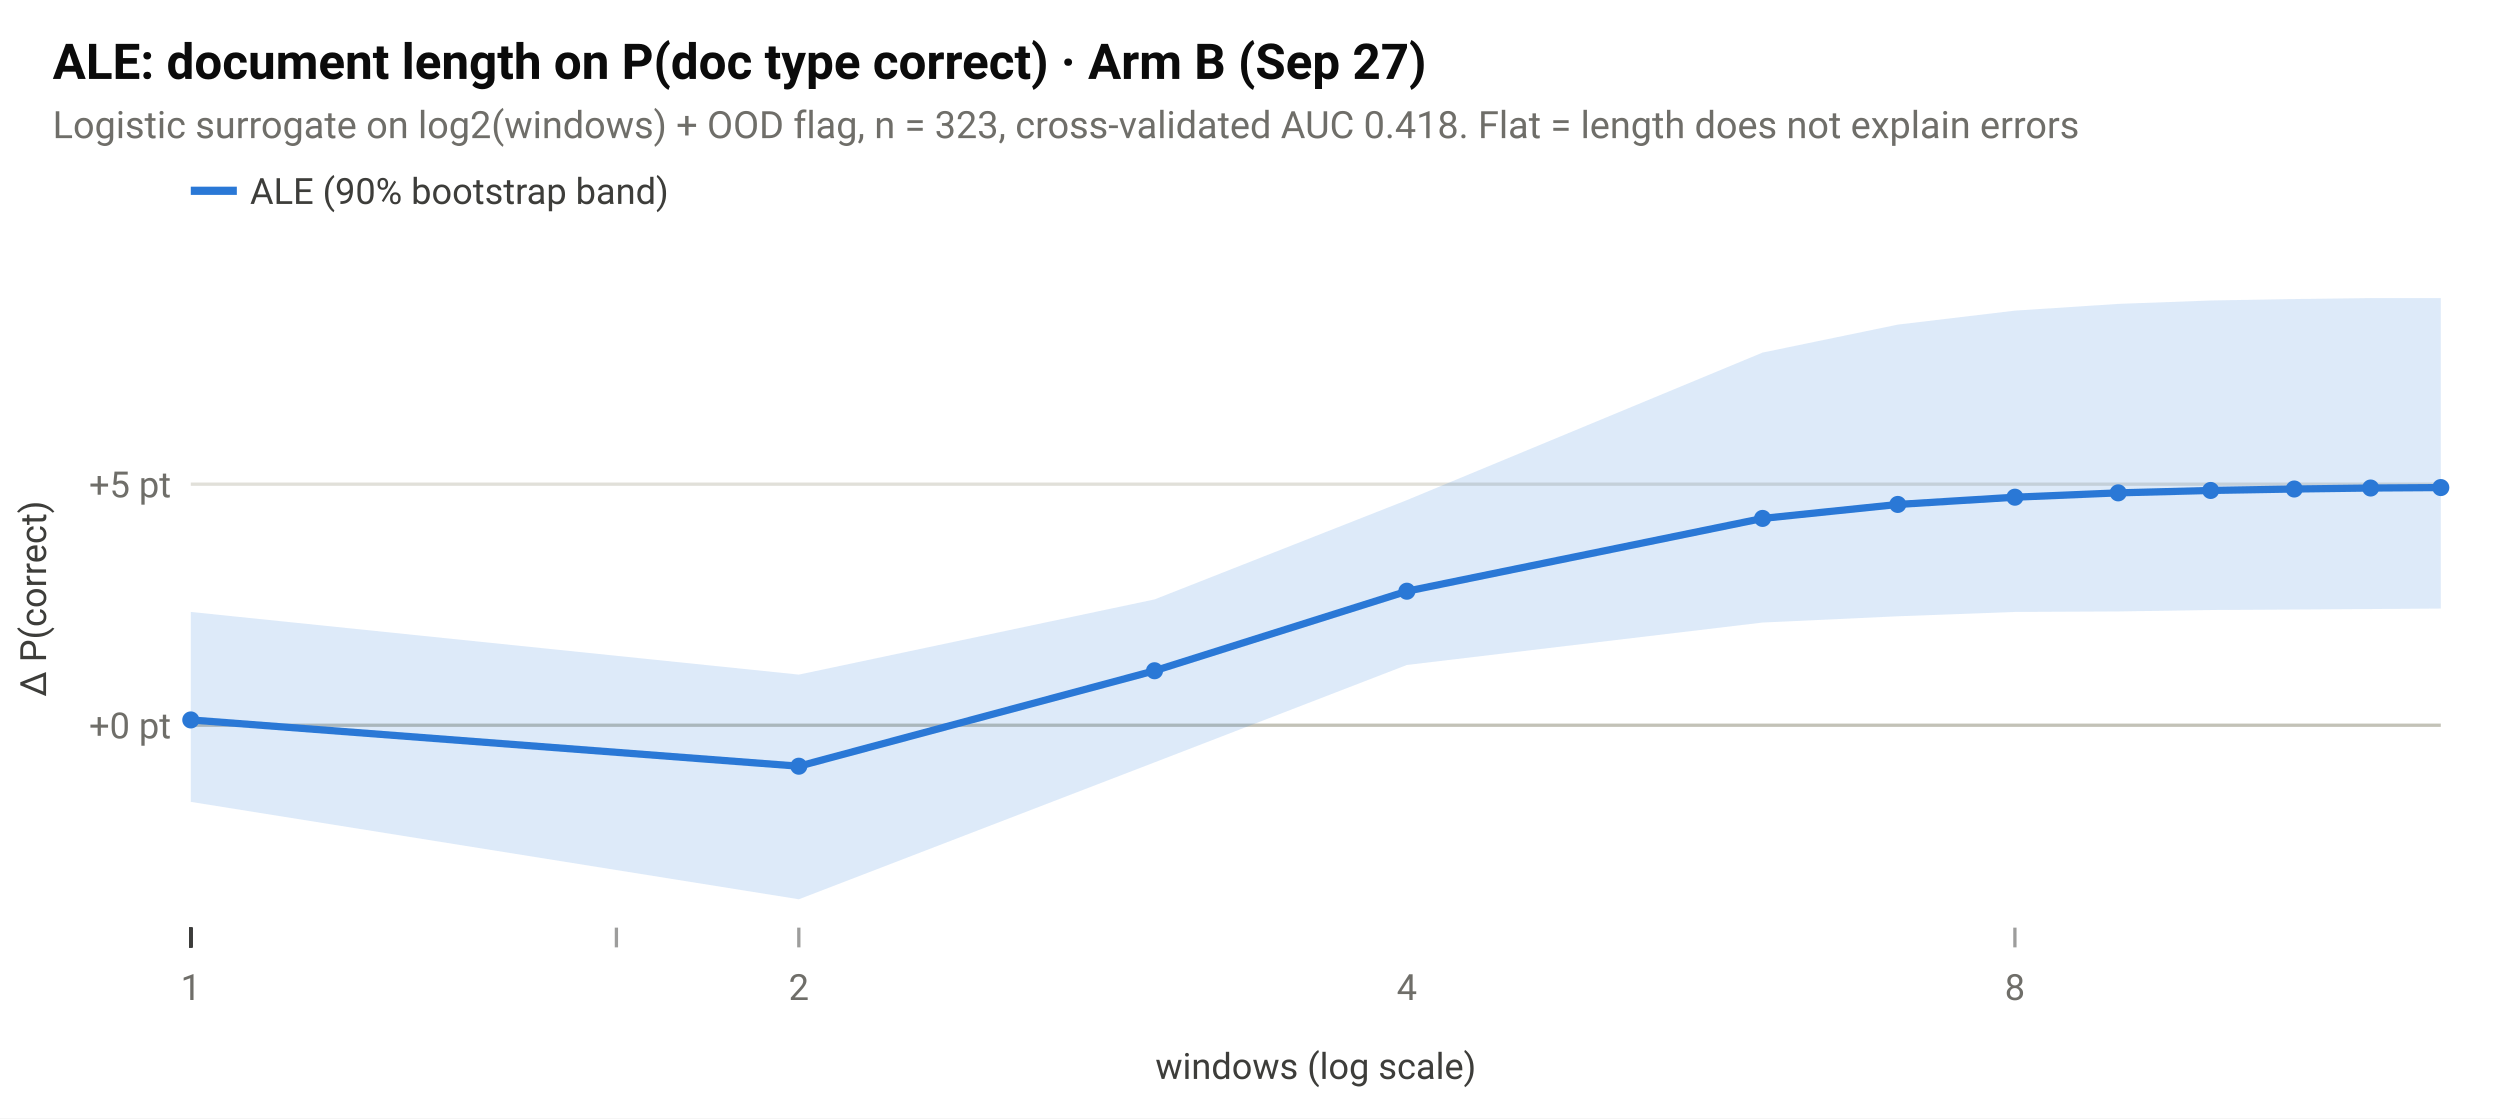
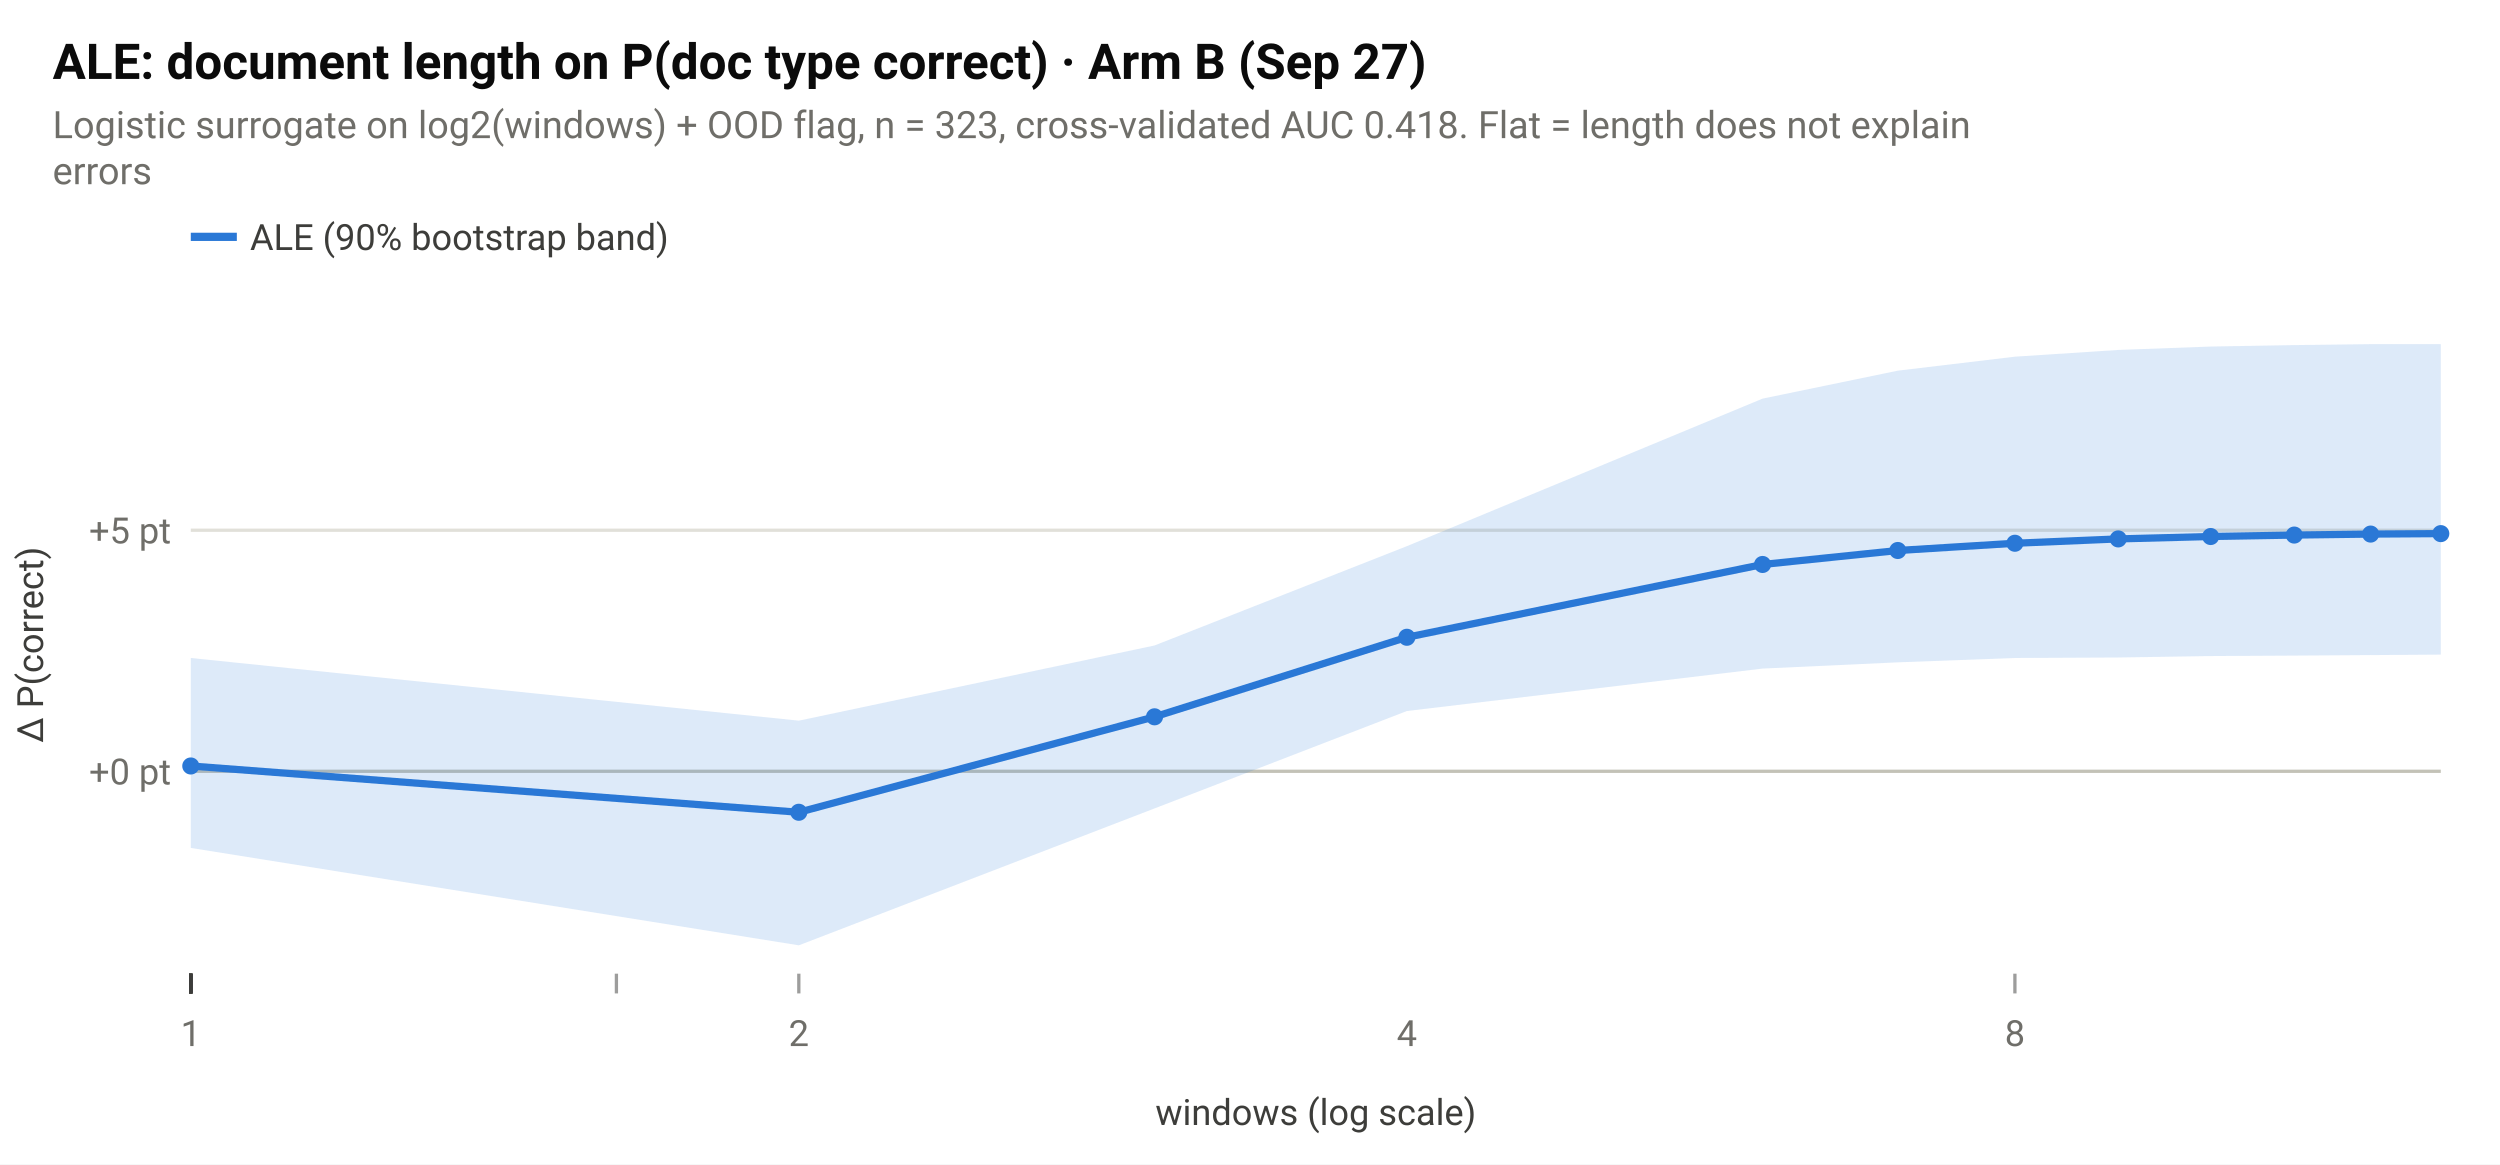
- <svg xmlns="http://www.w3.org/2000/svg" width="760" height="340" viewBox="0 0 760 340" font-family="system-ui,-apple-system,'Segoe UI',Roboto,sans-serif" role="img">
-   <rect width="760" height="340" fill="#ffffff" />
+ <svg xmlns="http://www.w3.org/2000/svg" width="760" height="354" viewBox="0 0 760 354" font-family="system-ui,-apple-system,'Segoe UI',Roboto,sans-serif" role="img">
+   <rect width="760" height="354" fill="#ffffff" />
  <text x="16" y="24" font-size="15" font-weight="600" fill="#0b0b0b">ALE: document length on P(doc type correct) · Arm B (Sep 27)</text>
-   <text x="16" y="42" font-size="11.5" fill="#6f6e69">Logistic surrogate on log2(windows) + OOD flag, n = 323, cross-validated AUC 0.418. Flat = length does not explain errors</text>
-   <line x1="58" x2="742" y1="220.47" y2="220.47" stroke="#c3c2b7" />
-   <text x="52" y="224.47" font-size="11" fill="#6f6e69" text-anchor="end">+0 pt</text>
-   <line x1="58" x2="742" y1="147.19" y2="147.19" stroke="#e1e0d9" />
-   <text x="52" y="151.19" font-size="11" fill="#6f6e69" text-anchor="end">+5 pt</text>
-   <text x="58" y="304" font-size="11" fill="#6f6e69" text-anchor="middle">1</text>
-   <text x="242.84" y="304" font-size="11" fill="#6f6e69" text-anchor="middle">2</text>
-   <text x="427.69" y="304" font-size="11" fill="#6f6e69" text-anchor="middle">4</text>
-   <text x="612.53" y="304" font-size="11" fill="#6f6e69" text-anchor="middle">8</text>
-   <text x="400" y="328" font-size="11" fill="#3d3d3a" text-anchor="middle">windows (log scale)</text>
-   <text x="14" y="182" font-size="11" fill="#3d3d3a" text-anchor="middle" transform="rotate(-90 14 182)">Δ P(correct)</text>
-   <line x1="58" x2="58" y1="288" y2="282" stroke="#3d3d3a" stroke-opacity="0.5" />
-   <line x1="58" x2="58" y1="288" y2="282" stroke="#3d3d3a" stroke-opacity="0.5" />
-   <line x1="58" x2="58" y1="288" y2="282" stroke="#3d3d3a" stroke-opacity="0.5" />
-   <line x1="58" x2="58" y1="288" y2="282" stroke="#3d3d3a" stroke-opacity="0.5" />
-   <line x1="58" x2="58" y1="288" y2="282" stroke="#3d3d3a" stroke-opacity="0.5" />
-   <line x1="58" x2="58" y1="288" y2="282" stroke="#3d3d3a" stroke-opacity="0.5" />
-   <line x1="58" x2="58" y1="288" y2="282" stroke="#3d3d3a" stroke-opacity="0.5" />
-   <line x1="58" x2="58" y1="288" y2="282" stroke="#3d3d3a" stroke-opacity="0.5" />
-   <line x1="58" x2="58" y1="288" y2="282" stroke="#3d3d3a" stroke-opacity="0.5" />
-   <line x1="58" x2="58" y1="288" y2="282" stroke="#3d3d3a" stroke-opacity="0.5" />
-   <line x1="58" x2="58" y1="288" y2="282" stroke="#3d3d3a" stroke-opacity="0.5" />
-   <line x1="58" x2="58" y1="288" y2="282" stroke="#3d3d3a" stroke-opacity="0.5" />
-   <line x1="58" x2="58" y1="288" y2="282" stroke="#3d3d3a" stroke-opacity="0.5" />
-   <line x1="58" x2="58" y1="288" y2="282" stroke="#3d3d3a" stroke-opacity="0.5" />
-   <line x1="58" x2="58" y1="288" y2="282" stroke="#3d3d3a" stroke-opacity="0.5" />
-   <line x1="58" x2="58" y1="288" y2="282" stroke="#3d3d3a" stroke-opacity="0.5" />
-   <line x1="187.39" x2="187.39" y1="288" y2="282" stroke="#3d3d3a" stroke-opacity="0.5" />
-   <line x1="242.84" x2="242.84" y1="288" y2="282" stroke="#3d3d3a" stroke-opacity="0.5" />
-   <line x1="612.53" x2="612.53" y1="288" y2="282" stroke="#3d3d3a" stroke-opacity="0.5" />
-   <polygon points="58,186.03 242.84,205.08 350.98,182.22 427.69,152.03 535.82,107.18 576.93,98.68 612.53,94.43 643.94,92.38 672.04,91.35 697.45,90.91 720.67,90.62 742,90.62 742,185 720.67,185.15 697.45,185.3 672.04,185.44 643.94,185.88 612.53,186.03 576.93,187.35 535.82,189.25 427.69,202.15 350.98,231.76 242.84,273.38 58,243.77" fill="#2a78d6" fill-opacity="0.16" />
-   <polyline points="58,218.86 242.84,232.93 350.98,203.91 427.69,179.73 535.82,157.6 576.93,153.35 612.53,151.15 643.94,149.83 672.04,149.1 697.45,148.66 720.67,148.36 742,148.22" fill="none" stroke="#2a78d6" stroke-width="2.2" stroke-linejoin="round" />
-   <circle cx="58" cy="218.86" r="2.6" fill="#2a78d6" />
-   <circle cx="242.84" cy="232.93" r="2.6" fill="#2a78d6" />
-   <circle cx="350.98" cy="203.91" r="2.6" fill="#2a78d6" />
-   <circle cx="427.69" cy="179.73" r="2.6" fill="#2a78d6" />
-   <circle cx="535.82" cy="157.6" r="2.6" fill="#2a78d6" />
-   <circle cx="576.93" cy="153.35" r="2.6" fill="#2a78d6" />
-   <circle cx="612.53" cy="151.15" r="2.6" fill="#2a78d6" />
-   <circle cx="643.94" cy="149.83" r="2.6" fill="#2a78d6" />
-   <circle cx="672.04" cy="149.1" r="2.6" fill="#2a78d6" />
-   <circle cx="697.45" cy="148.66" r="2.6" fill="#2a78d6" />
-   <circle cx="720.67" cy="148.36" r="2.6" fill="#2a78d6" />
-   <circle cx="742" cy="148.22" r="2.6" fill="#2a78d6" />
-   <line x1="58" x2="72" y1="58" y2="58" stroke="#2a78d6" stroke-width="2.5" />
-   <text x="76" y="62" font-size="11" fill="#3d3d3a" text-anchor="start">ALE (90% bootstrap band)</text>
+   <text x="16" y="42" font-size="11.5" fill="#6f6e69">Logistic surrogate on log2(windows) + OOD flag, n = 323, cross-validated AUC 0.418. Flat = length does not explain</text>
+   <text x="16" y="56" font-size="11.5" fill="#6f6e69">errors</text>
+   <g transform="translate(0 14)">
+     <line x1="58" x2="742" y1="220.47" y2="220.47" stroke="#c3c2b7" />
+     <text x="52" y="224.47" font-size="11" fill="#6f6e69" text-anchor="end">+0 pt</text>
+     <line x1="58" x2="742" y1="147.19" y2="147.19" stroke="#e1e0d9" />
+     <text x="52" y="151.19" font-size="11" fill="#6f6e69" text-anchor="end">+5 pt</text>
+     <text x="58" y="304" font-size="11" fill="#6f6e69" text-anchor="middle">1</text>
+     <text x="242.84" y="304" font-size="11" fill="#6f6e69" text-anchor="middle">2</text>
+     <text x="427.69" y="304" font-size="11" fill="#6f6e69" text-anchor="middle">4</text>
+     <text x="612.53" y="304" font-size="11" fill="#6f6e69" text-anchor="middle">8</text>
+     <text x="400" y="328" font-size="11" fill="#3d3d3a" text-anchor="middle">windows (log scale)</text>
+     <text x="13.09" y="182" font-size="11" fill="#3d3d3a" text-anchor="middle" transform="rotate(-90 13.09 182)">Δ P(correct)</text>
+     <line x1="58" x2="58" y1="288" y2="282" stroke="#3d3d3a" stroke-opacity="0.5" />
+     <line x1="58" x2="58" y1="288" y2="282" stroke="#3d3d3a" stroke-opacity="0.5" />
+     <line x1="58" x2="58" y1="288" y2="282" stroke="#3d3d3a" stroke-opacity="0.5" />
+     <line x1="58" x2="58" y1="288" y2="282" stroke="#3d3d3a" stroke-opacity="0.5" />
+     <line x1="58" x2="58" y1="288" y2="282" stroke="#3d3d3a" stroke-opacity="0.5" />
+     <line x1="58" x2="58" y1="288" y2="282" stroke="#3d3d3a" stroke-opacity="0.5" />
+     <line x1="58" x2="58" y1="288" y2="282" stroke="#3d3d3a" stroke-opacity="0.5" />
+     <line x1="58" x2="58" y1="288" y2="282" stroke="#3d3d3a" stroke-opacity="0.5" />
+     <line x1="58" x2="58" y1="288" y2="282" stroke="#3d3d3a" stroke-opacity="0.5" />
+     <line x1="58" x2="58" y1="288" y2="282" stroke="#3d3d3a" stroke-opacity="0.5" />
+     <line x1="58" x2="58" y1="288" y2="282" stroke="#3d3d3a" stroke-opacity="0.5" />
+     <line x1="58" x2="58" y1="288" y2="282" stroke="#3d3d3a" stroke-opacity="0.5" />
+     <line x1="58" x2="58" y1="288" y2="282" stroke="#3d3d3a" stroke-opacity="0.5" />
+     <line x1="58" x2="58" y1="288" y2="282" stroke="#3d3d3a" stroke-opacity="0.5" />
+     <line x1="58" x2="58" y1="288" y2="282" stroke="#3d3d3a" stroke-opacity="0.5" />
+     <line x1="58" x2="58" y1="288" y2="282" stroke="#3d3d3a" stroke-opacity="0.5" />
+     <line x1="187.39" x2="187.39" y1="288" y2="282" stroke="#3d3d3a" stroke-opacity="0.5" />
+     <line x1="242.84" x2="242.84" y1="288" y2="282" stroke="#3d3d3a" stroke-opacity="0.5" />
+     <line x1="612.53" x2="612.53" y1="288" y2="282" stroke="#3d3d3a" stroke-opacity="0.5" />
+     <polygon points="58,186.03 242.84,205.08 350.98,182.22 427.69,152.03 535.82,107.18 576.93,98.68 612.53,94.43 643.94,92.38 672.04,91.35 697.45,90.91 720.67,90.62 742,90.62 742,185 720.67,185.15 697.45,185.3 672.04,185.44 643.94,185.88 612.53,186.03 576.93,187.35 535.82,189.25 427.69,202.15 350.98,231.76 242.84,273.38 58,243.77" fill="#2a78d6" fill-opacity="0.16" />
+     <polyline points="58,218.86 242.84,232.93 350.98,203.91 427.69,179.73 535.82,157.6 576.93,153.35 612.53,151.15 643.94,149.83 672.04,149.1 697.45,148.66 720.67,148.36 742,148.22" fill="none" stroke="#2a78d6" stroke-width="2.2" stroke-linejoin="round" />
+     <circle cx="58" cy="218.86" r="2.6" fill="#2a78d6" />
+     <circle cx="242.84" cy="232.93" r="2.6" fill="#2a78d6" />
+     <circle cx="350.98" cy="203.91" r="2.6" fill="#2a78d6" />
+     <circle cx="427.69" cy="179.73" r="2.6" fill="#2a78d6" />
+     <circle cx="535.82" cy="157.6" r="2.6" fill="#2a78d6" />
+     <circle cx="576.93" cy="153.35" r="2.6" fill="#2a78d6" />
+     <circle cx="612.53" cy="151.15" r="2.6" fill="#2a78d6" />
+     <circle cx="643.94" cy="149.83" r="2.6" fill="#2a78d6" />
+     <circle cx="672.04" cy="149.1" r="2.6" fill="#2a78d6" />
+     <circle cx="697.45" cy="148.66" r="2.6" fill="#2a78d6" />
+     <circle cx="720.67" cy="148.36" r="2.6" fill="#2a78d6" />
+     <circle cx="742" cy="148.22" r="2.6" fill="#2a78d6" />
+     <line x1="58" x2="72" y1="58" y2="58" stroke="#2a78d6" stroke-width="2.5" />
+     <text x="76" y="62" font-size="11" fill="#3d3d3a" text-anchor="start">ALE (90% bootstrap band)</text>
+   </g>
</svg>
